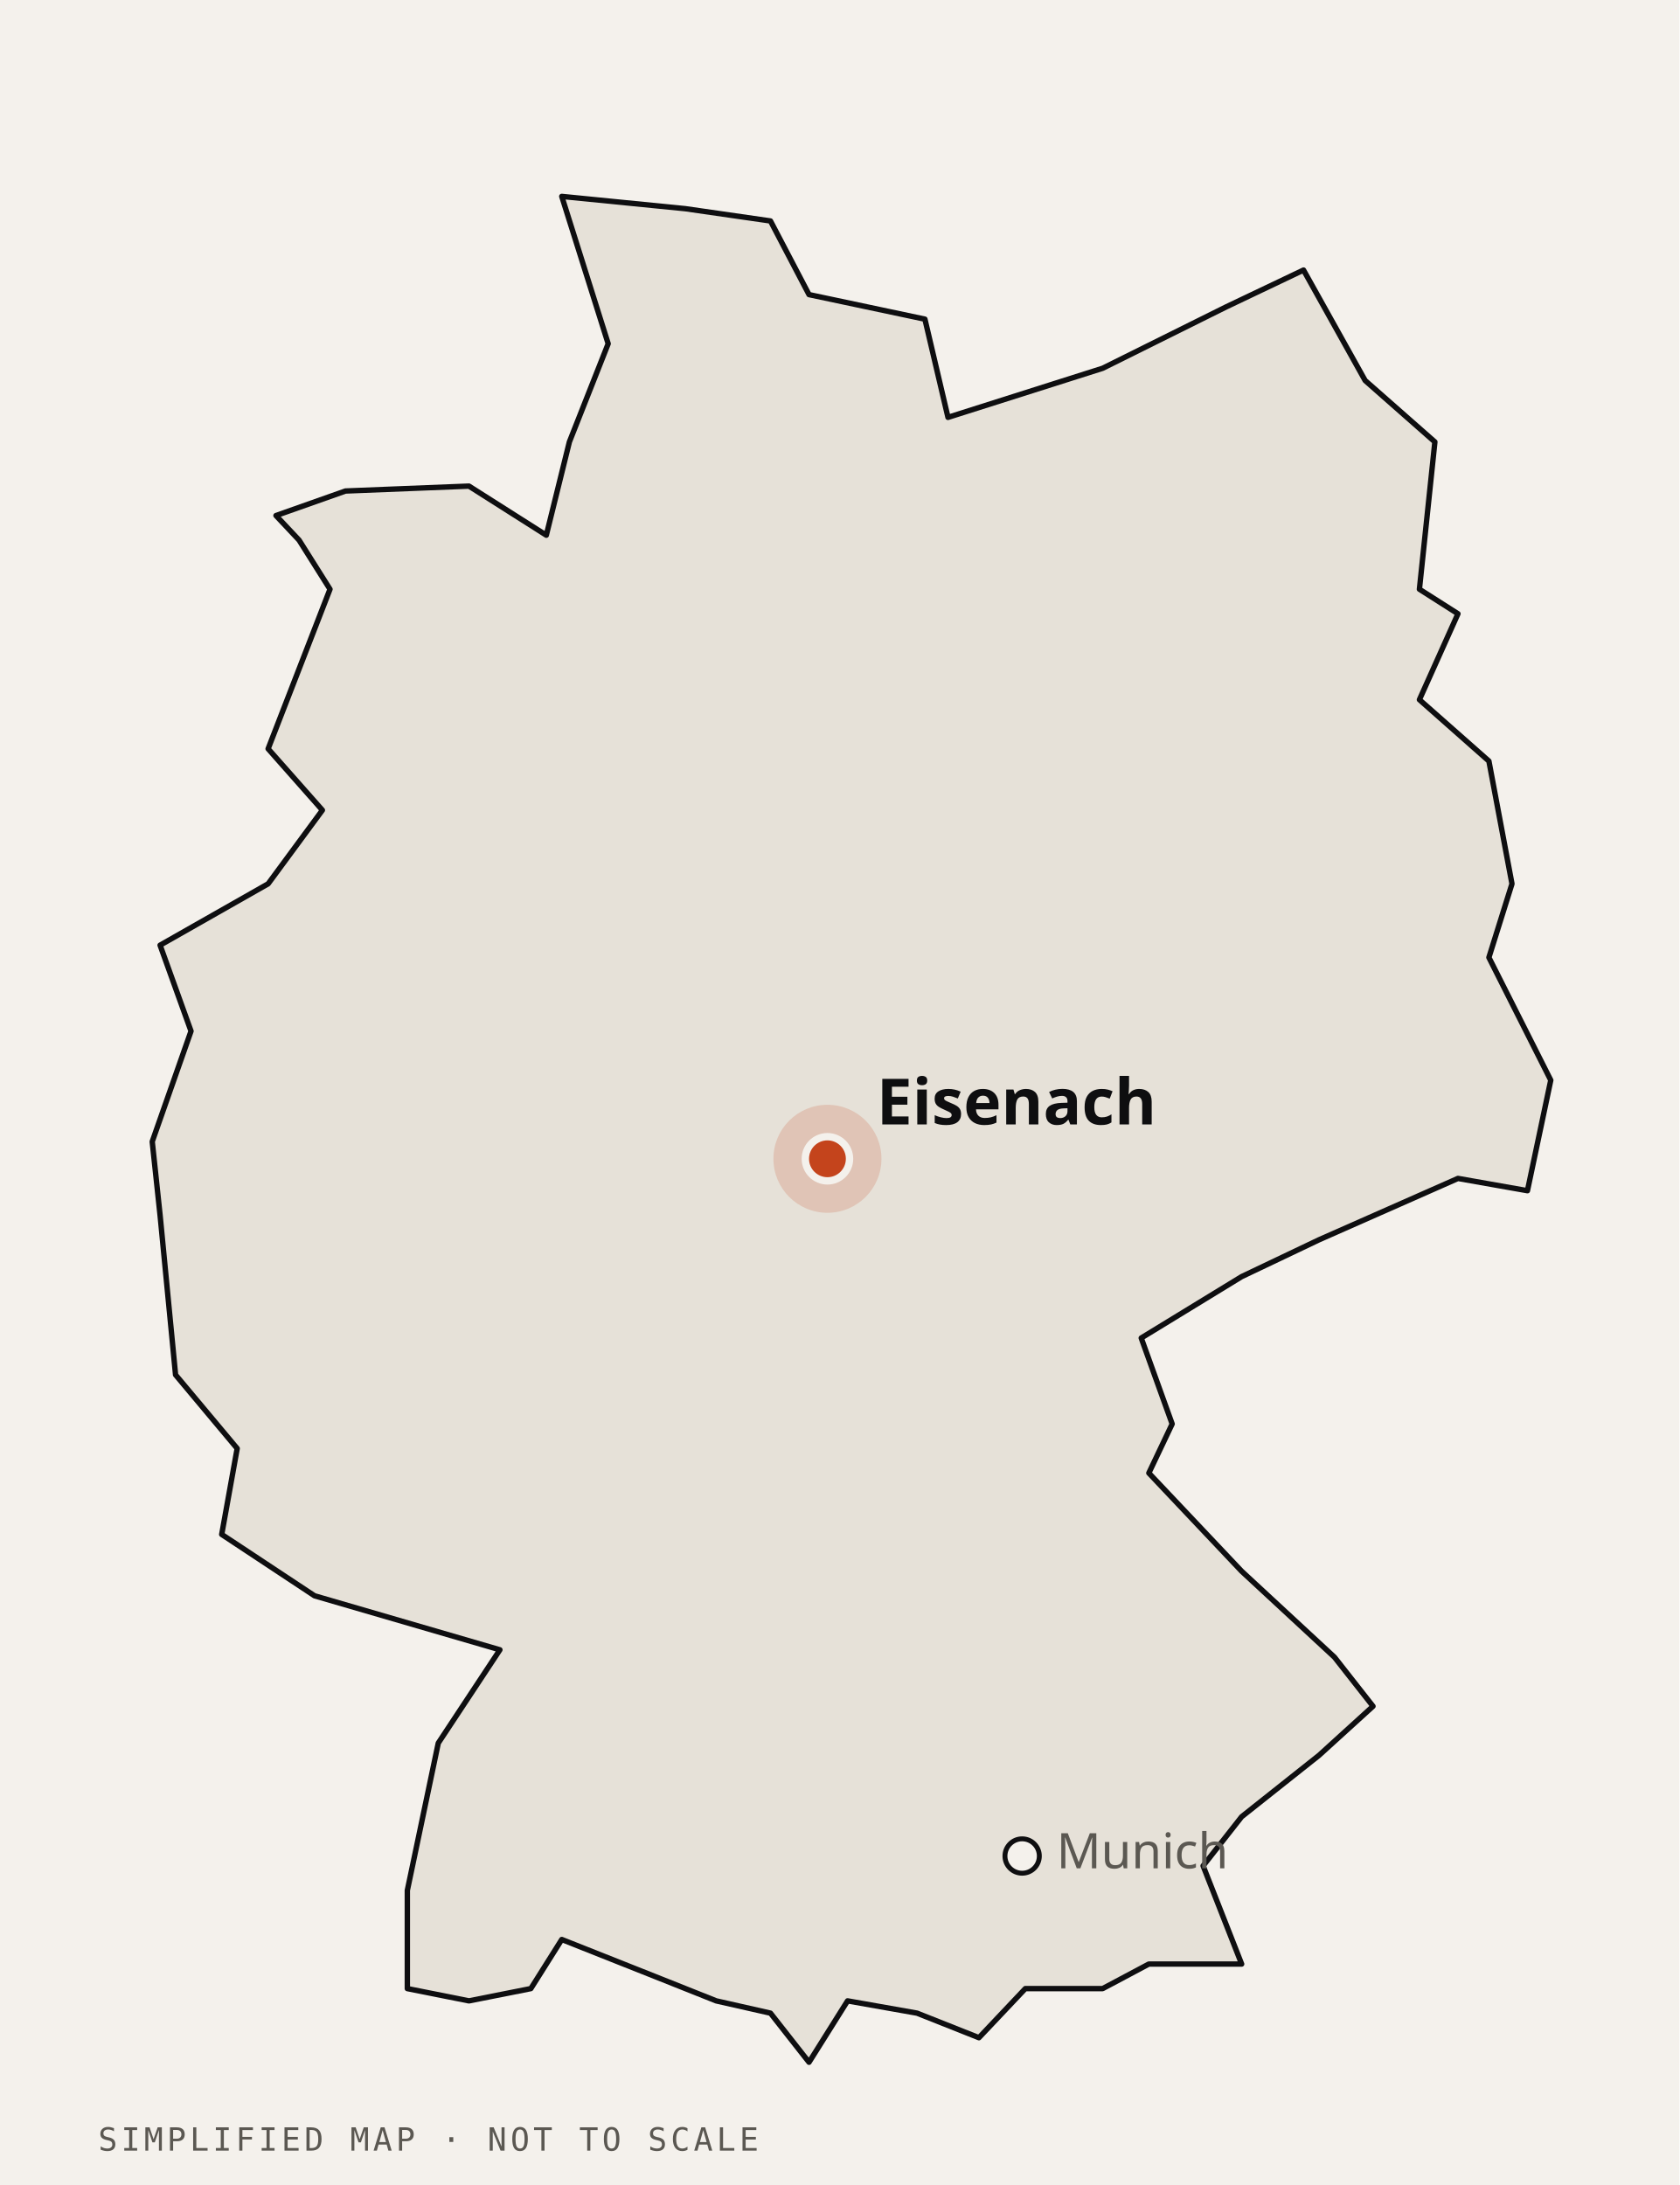
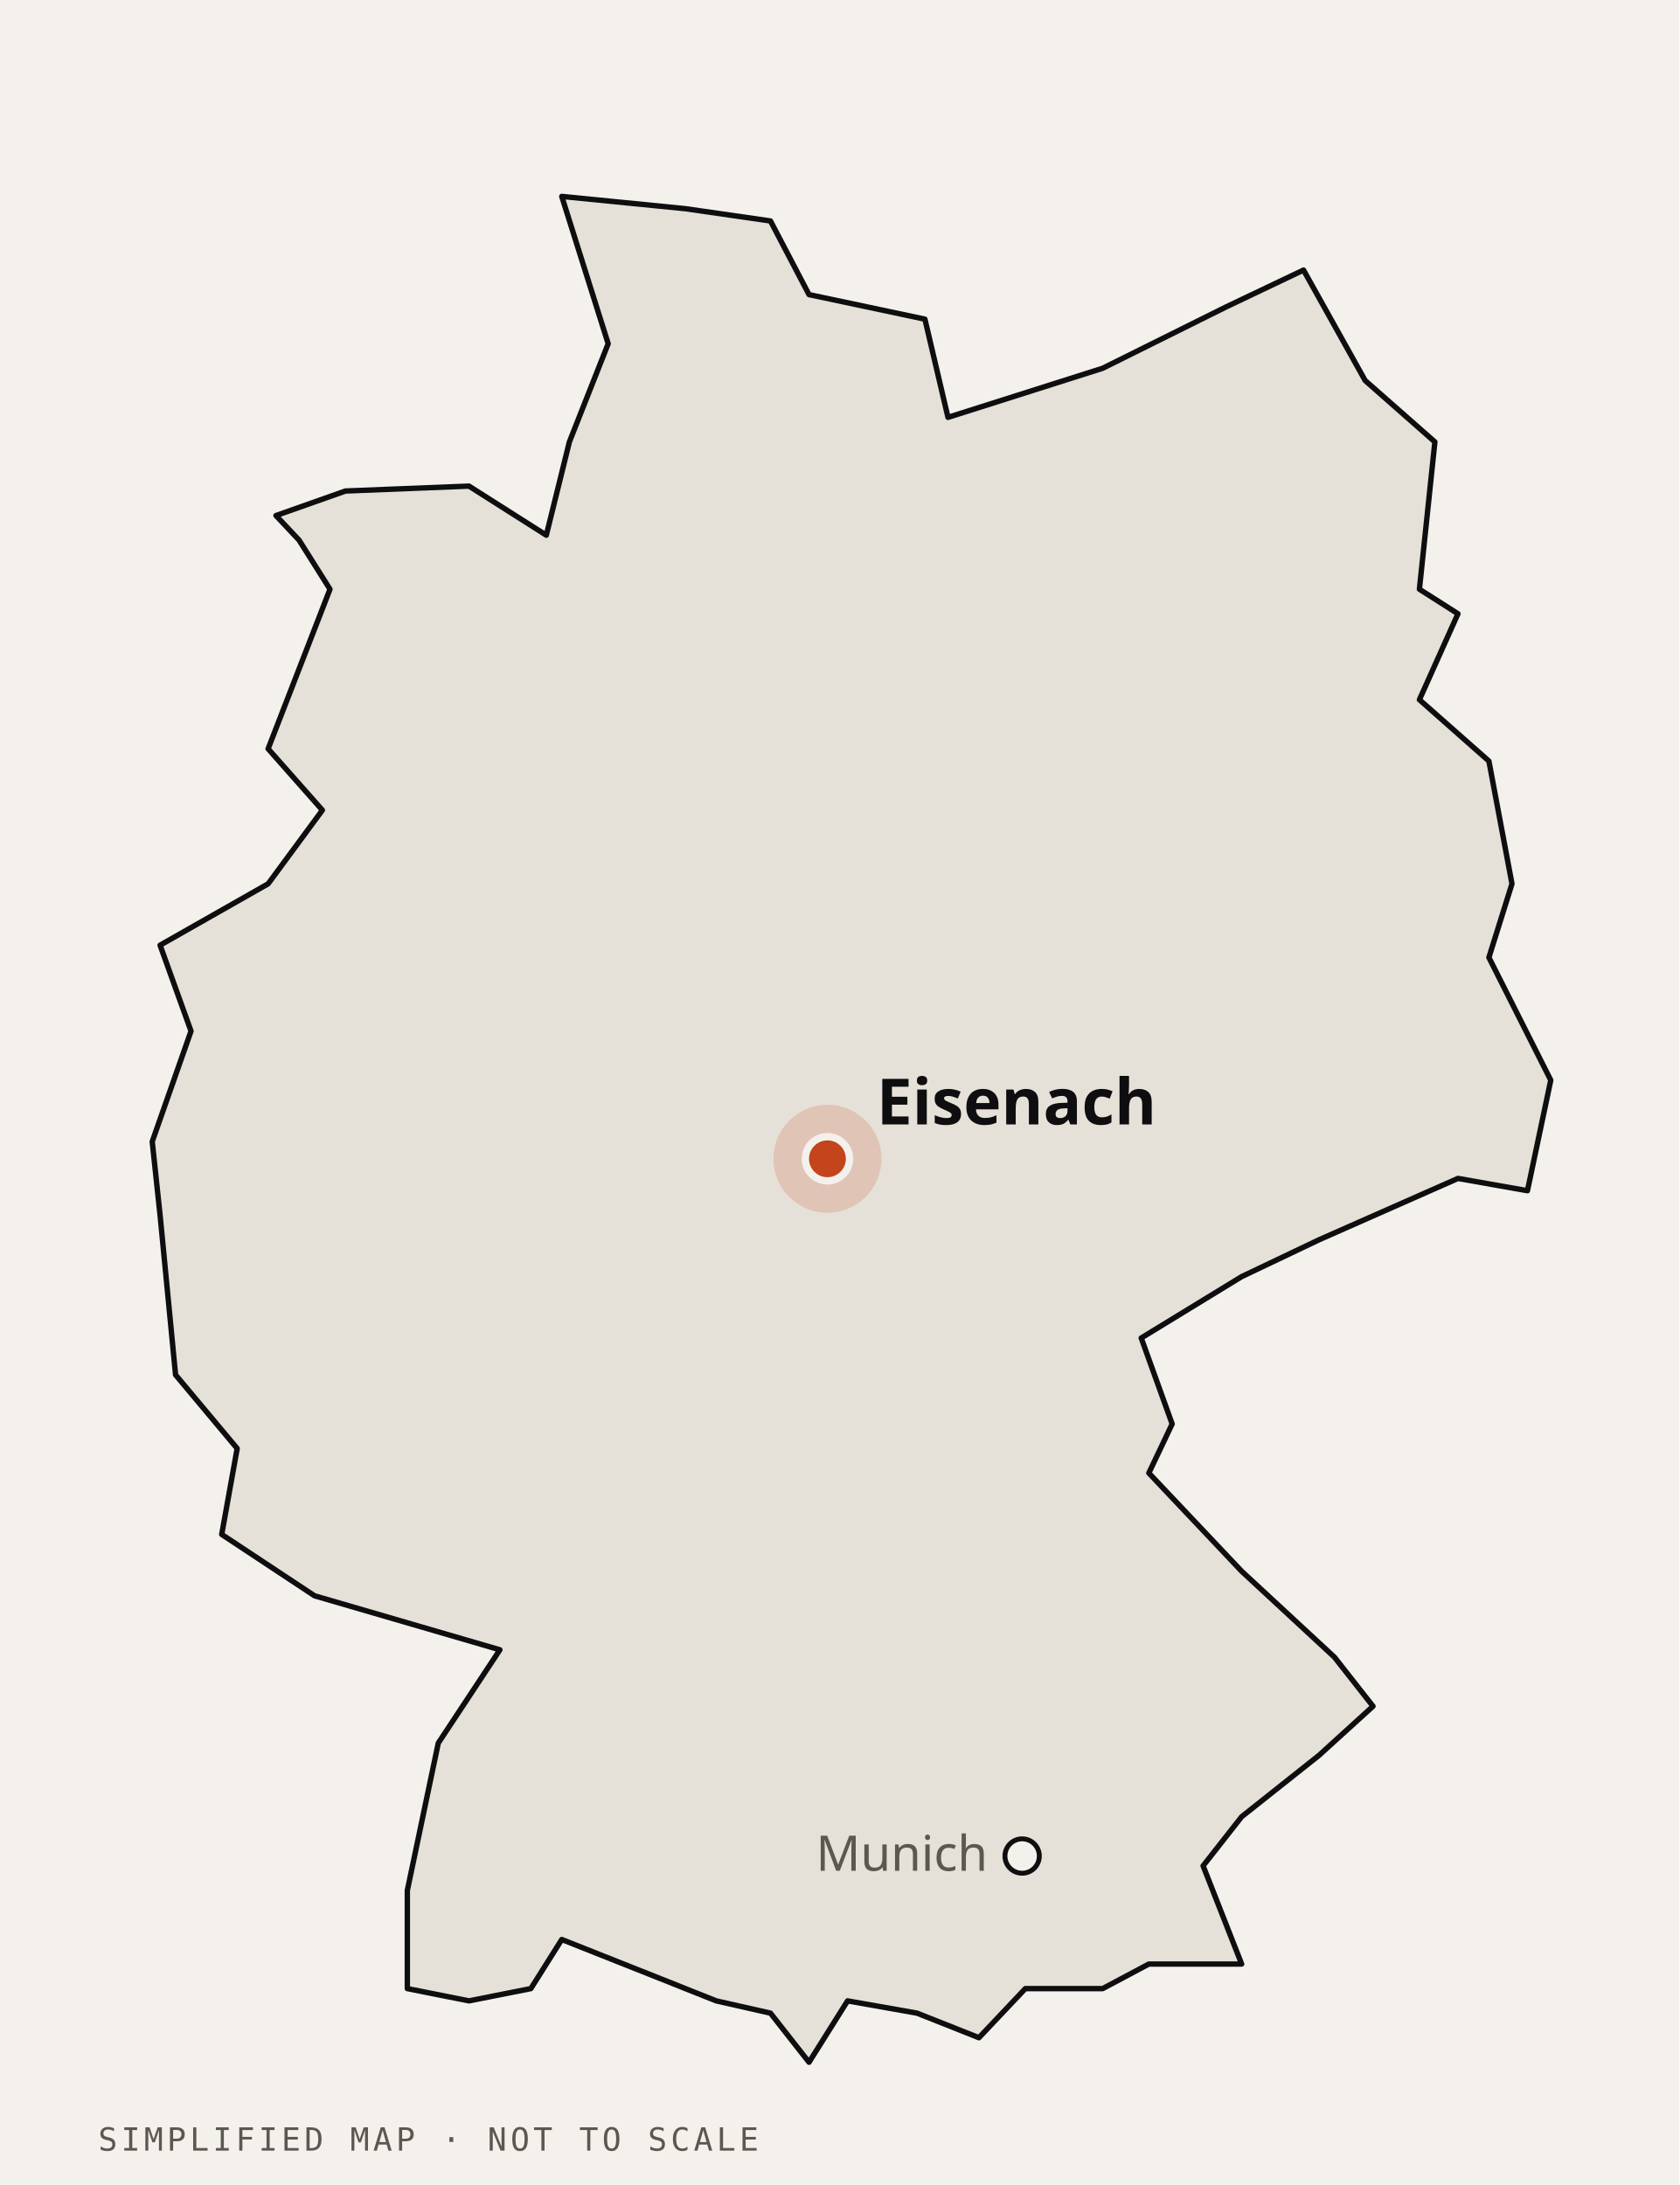
<svg xmlns="http://www.w3.org/2000/svg" viewBox="0 0 684 890" width="684" height="890" role="img" aria-labelledby="t d">
  <rect width="100%" height="100%" fill="#f4f1ec" />
  <path d="M 112.4 210.0 L 140.7 200.0 L 191.0 198.0 L 222.5 218.0 L 231.9 180.0 L 247.7 140.0 L 228.8 80.0 L 279.1 85.0 L 313.8 90.0 L 329.5 120.0 L 376.7 130.0 L 386.1 170.0 L 449.1 150.0 L 499.4 125.0 L 530.9 110.0 L 556.0 155.0 L 584.4 180.0 L 578.1 240.0 L 593.8 250.0 L 578.1 285.0 L 606.4 310.0 L 615.8 360.0 L 606.4 390.0 L 631.6 440.0 L 622.1 485.0 L 593.8 480.0 L 537.2 505.0 L 505.7 520.0 L 464.8 545.0 L 477.4 580.0 L 467.9 600.0 L 505.7 640.0 L 543.5 675.0 L 559.2 695.0 L 537.2 715.0 L 505.7 740.0 L 490.0 760.0 L 505.7 800.0 L 467.9 800.0 L 449.1 810.0 L 417.6 810.0 L 398.7 830.0 L 373.5 820.0 L 345.2 815.0 L 329.5 840.0 L 313.8 820.0 L 291.7 815.0 L 266.6 805.0 L 228.8 790.0 L 216.2 810.0 L 191.0 815.0 L 165.9 810.0 L 165.9 770.0 L 178.5 710.0 L 203.6 672.0 L 128.1 650.0 L 90.3 625.0 L 96.6 590.0 L 71.5 560.0 L 65.2 495.0 L 62.0 465.0 L 77.8 420.0 L 65.2 385.0 L 109.2 360.0 L 131.3 330.0 L 109.2 305.0 L 134.4 240.0 L 121.8 220.0 Z" fill="#e6e1d8" stroke="#0e0e10" stroke-width="2.2" stroke-linejoin="round" />
  <circle cx="416.3" cy="756.0" r="7" fill="#f4f1ec" stroke="#0e0e10" stroke-width="2" />
-   <text x="430.3" y="761.0" font-family="Archivo, system-ui, sans-serif" font-size="20" fill="#5b5852">Munich</text>
+   <text x="402.3" y="762.0" text-anchor="end" font-family="Archivo, system-ui, sans-serif" font-size="20" fill="#5b5852">Munich</text>
  <circle cx="337.0" cy="472.0" r="22" fill="#c4441c" fill-opacity="0.18" />
  <circle cx="337.0" cy="472.0" r="9" fill="#c4441c" stroke="#f4f1ec" stroke-width="3" />
  <text x="357.0" y="458.0" font-family="Archivo, system-ui, sans-serif" font-size="26" font-weight="700" fill="#0e0e10">Eisenach</text>
  <text x="40" y="876.0" font-family="JetBrains Mono, ui-monospace, monospace" font-size="13" letter-spacing="1.5" fill="#5b5852">SIMPLIFIED MAP · NOT TO SCALE</text>
</svg>
